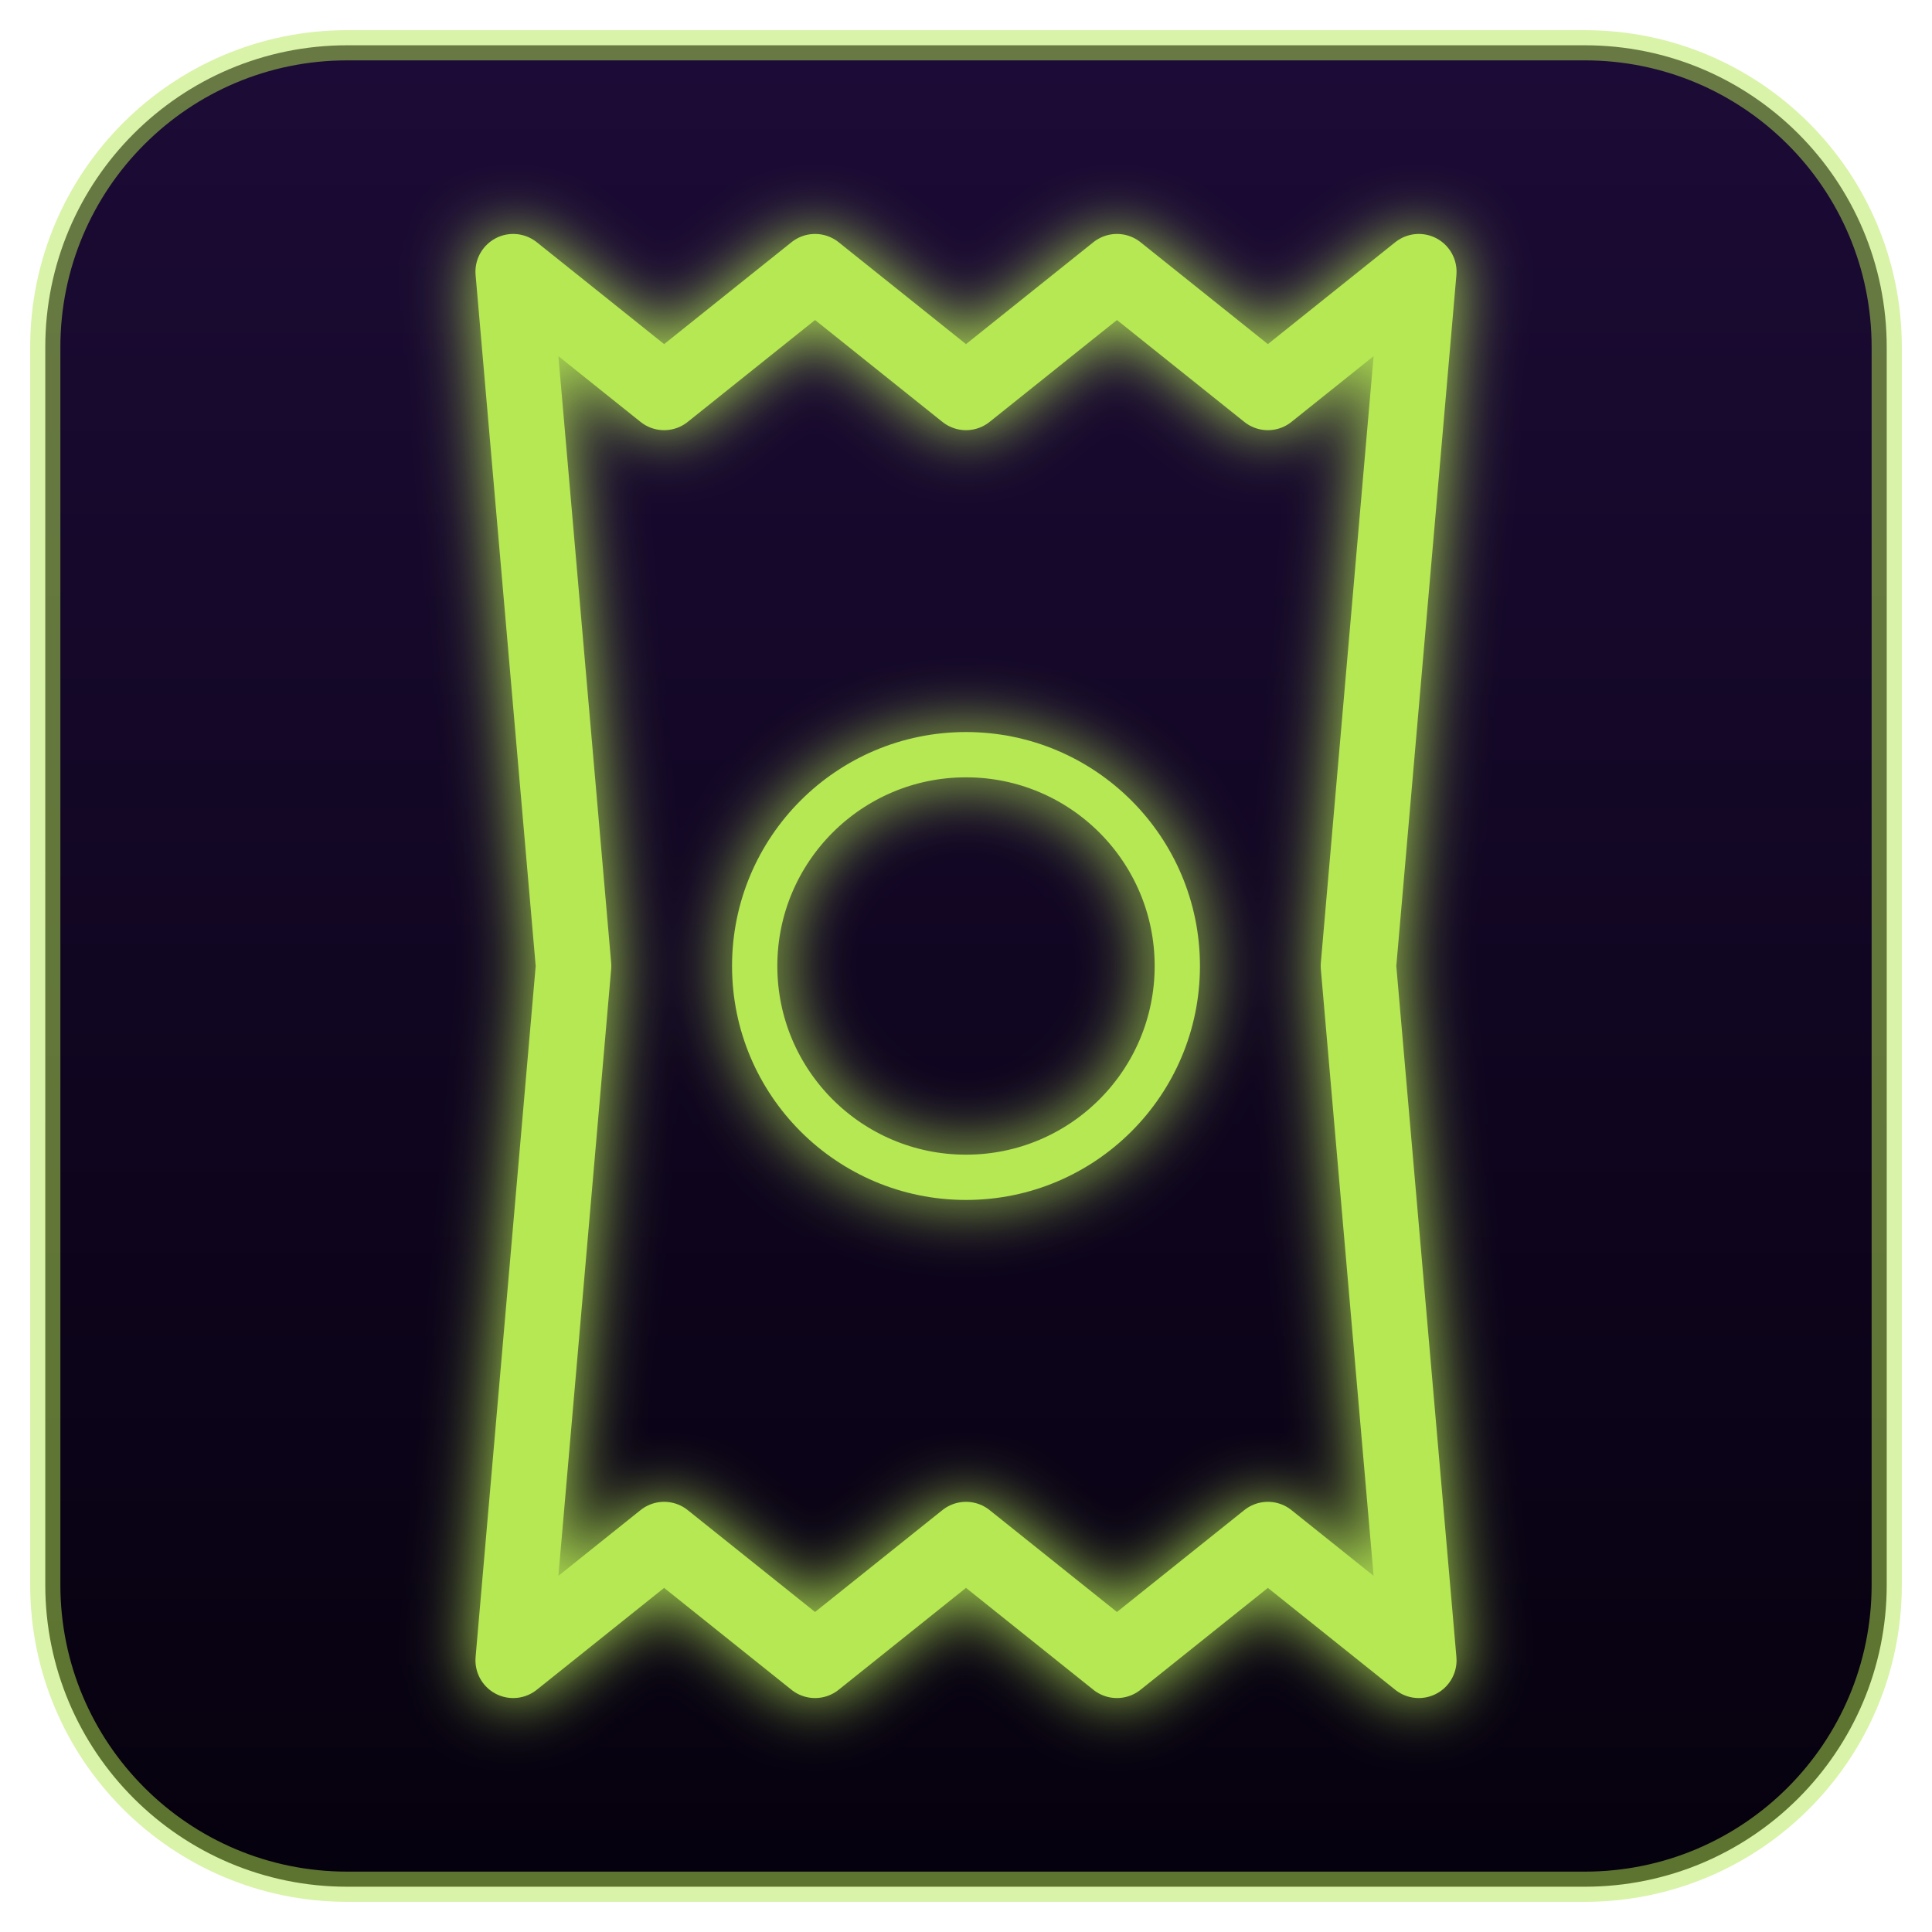
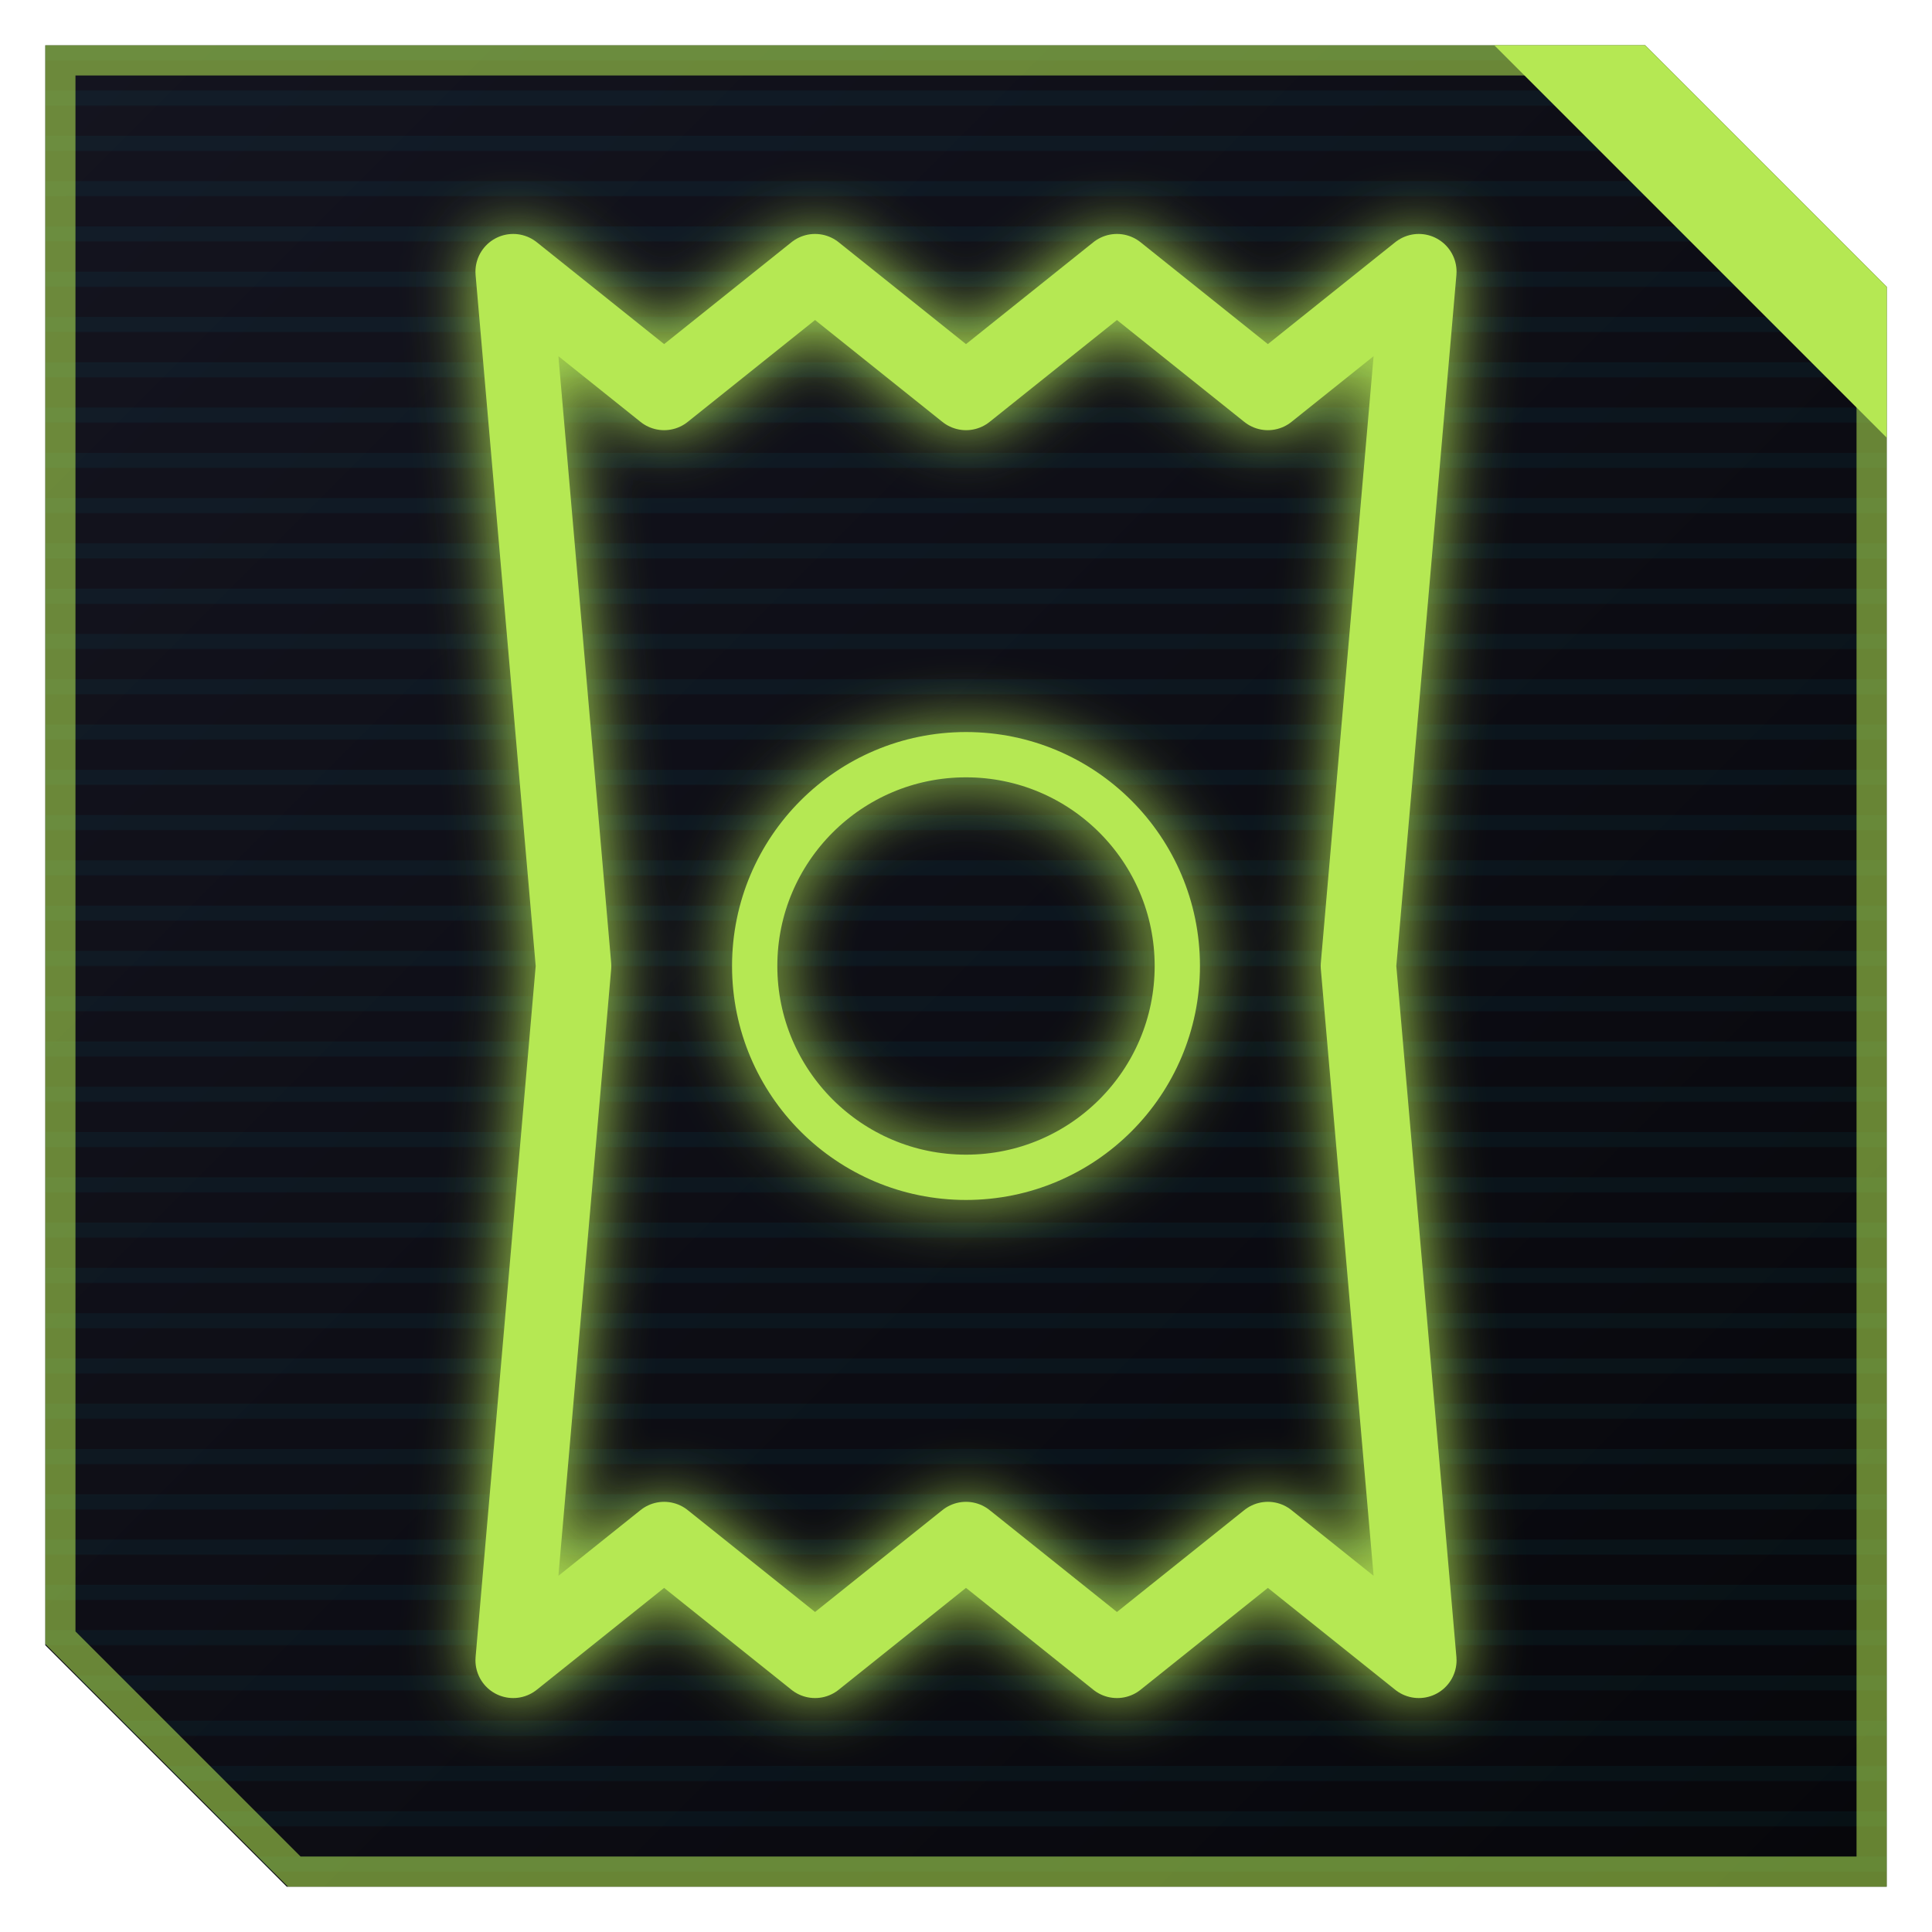
<svg xmlns="http://www.w3.org/2000/svg" viewBox="0 0 128 128" width="128" height="128">
  <defs>
-     <linearGradient id="bg" x1="0" y1="0" x2="0" y2="1">
-       <stop offset="0" stop-color="#1c0b36" />
-       <stop offset="1" stop-color="#06010e" />
+     <linearGradient id="bg" x1="0" y1="0" x2="1" y2="1">
+       <stop offset="0" stop-color="#14141f" />
+       <stop offset="1" stop-color="#07070b" />
    </linearGradient>
+     <pattern id="scan" width="4" height="3" patternUnits="userSpaceOnUse">
+       <rect width="4" height="1" fill="#05d9e8" fill-opacity="0.05" />
+     </pattern>
    <filter id="glow" x="-25%" y="-25%" width="150%" height="150%">
      <feGaussianBlur stdDeviation="2.2" result="b" />
      <feMerge>
        <feMergeNode in="b" />
        <feMergeNode in="SourceGraphic" />
      </feMerge>
    </filter>
  </defs>
-   <rect x="3" y="3" width="122" height="122" rx="20" fill="url(#bg)" stroke="#b5e853" stroke-opacity="0.5" stroke-width="2" />
+   <path d="M3 3 H109 L125 19 V125 H19 L3 109 Z" fill="url(#bg)" />
+   <path d="M3 3 H109 L125 19 V125 H19 L3 109 Z" fill="url(#scan)" />
+   <path d="M4 4 H108.5 L124 19.5 V124 H19.5 L4 108.5 Z" fill="none" stroke="#b5e853" stroke-opacity="0.55" stroke-width="2" />
+   <path d="M99 3 H109 L125 19 V29 Z" fill="#b5e853" />
  <g fill="none" stroke="#b5e853" stroke-width="5" stroke-linecap="round" stroke-linejoin="round" filter="url(#glow)">
    <path d="M34 18 L44 26 L54 18 L64 26 L74 18 L84 26 L94 18 L90 64 L94 110 L84 102 L74 110 L64 102 L54 110 L44 102 L34 110 L38 64 Z" />
    <circle cx="64" cy="64" r="14" stroke-width="3" />
  </g>
</svg>
